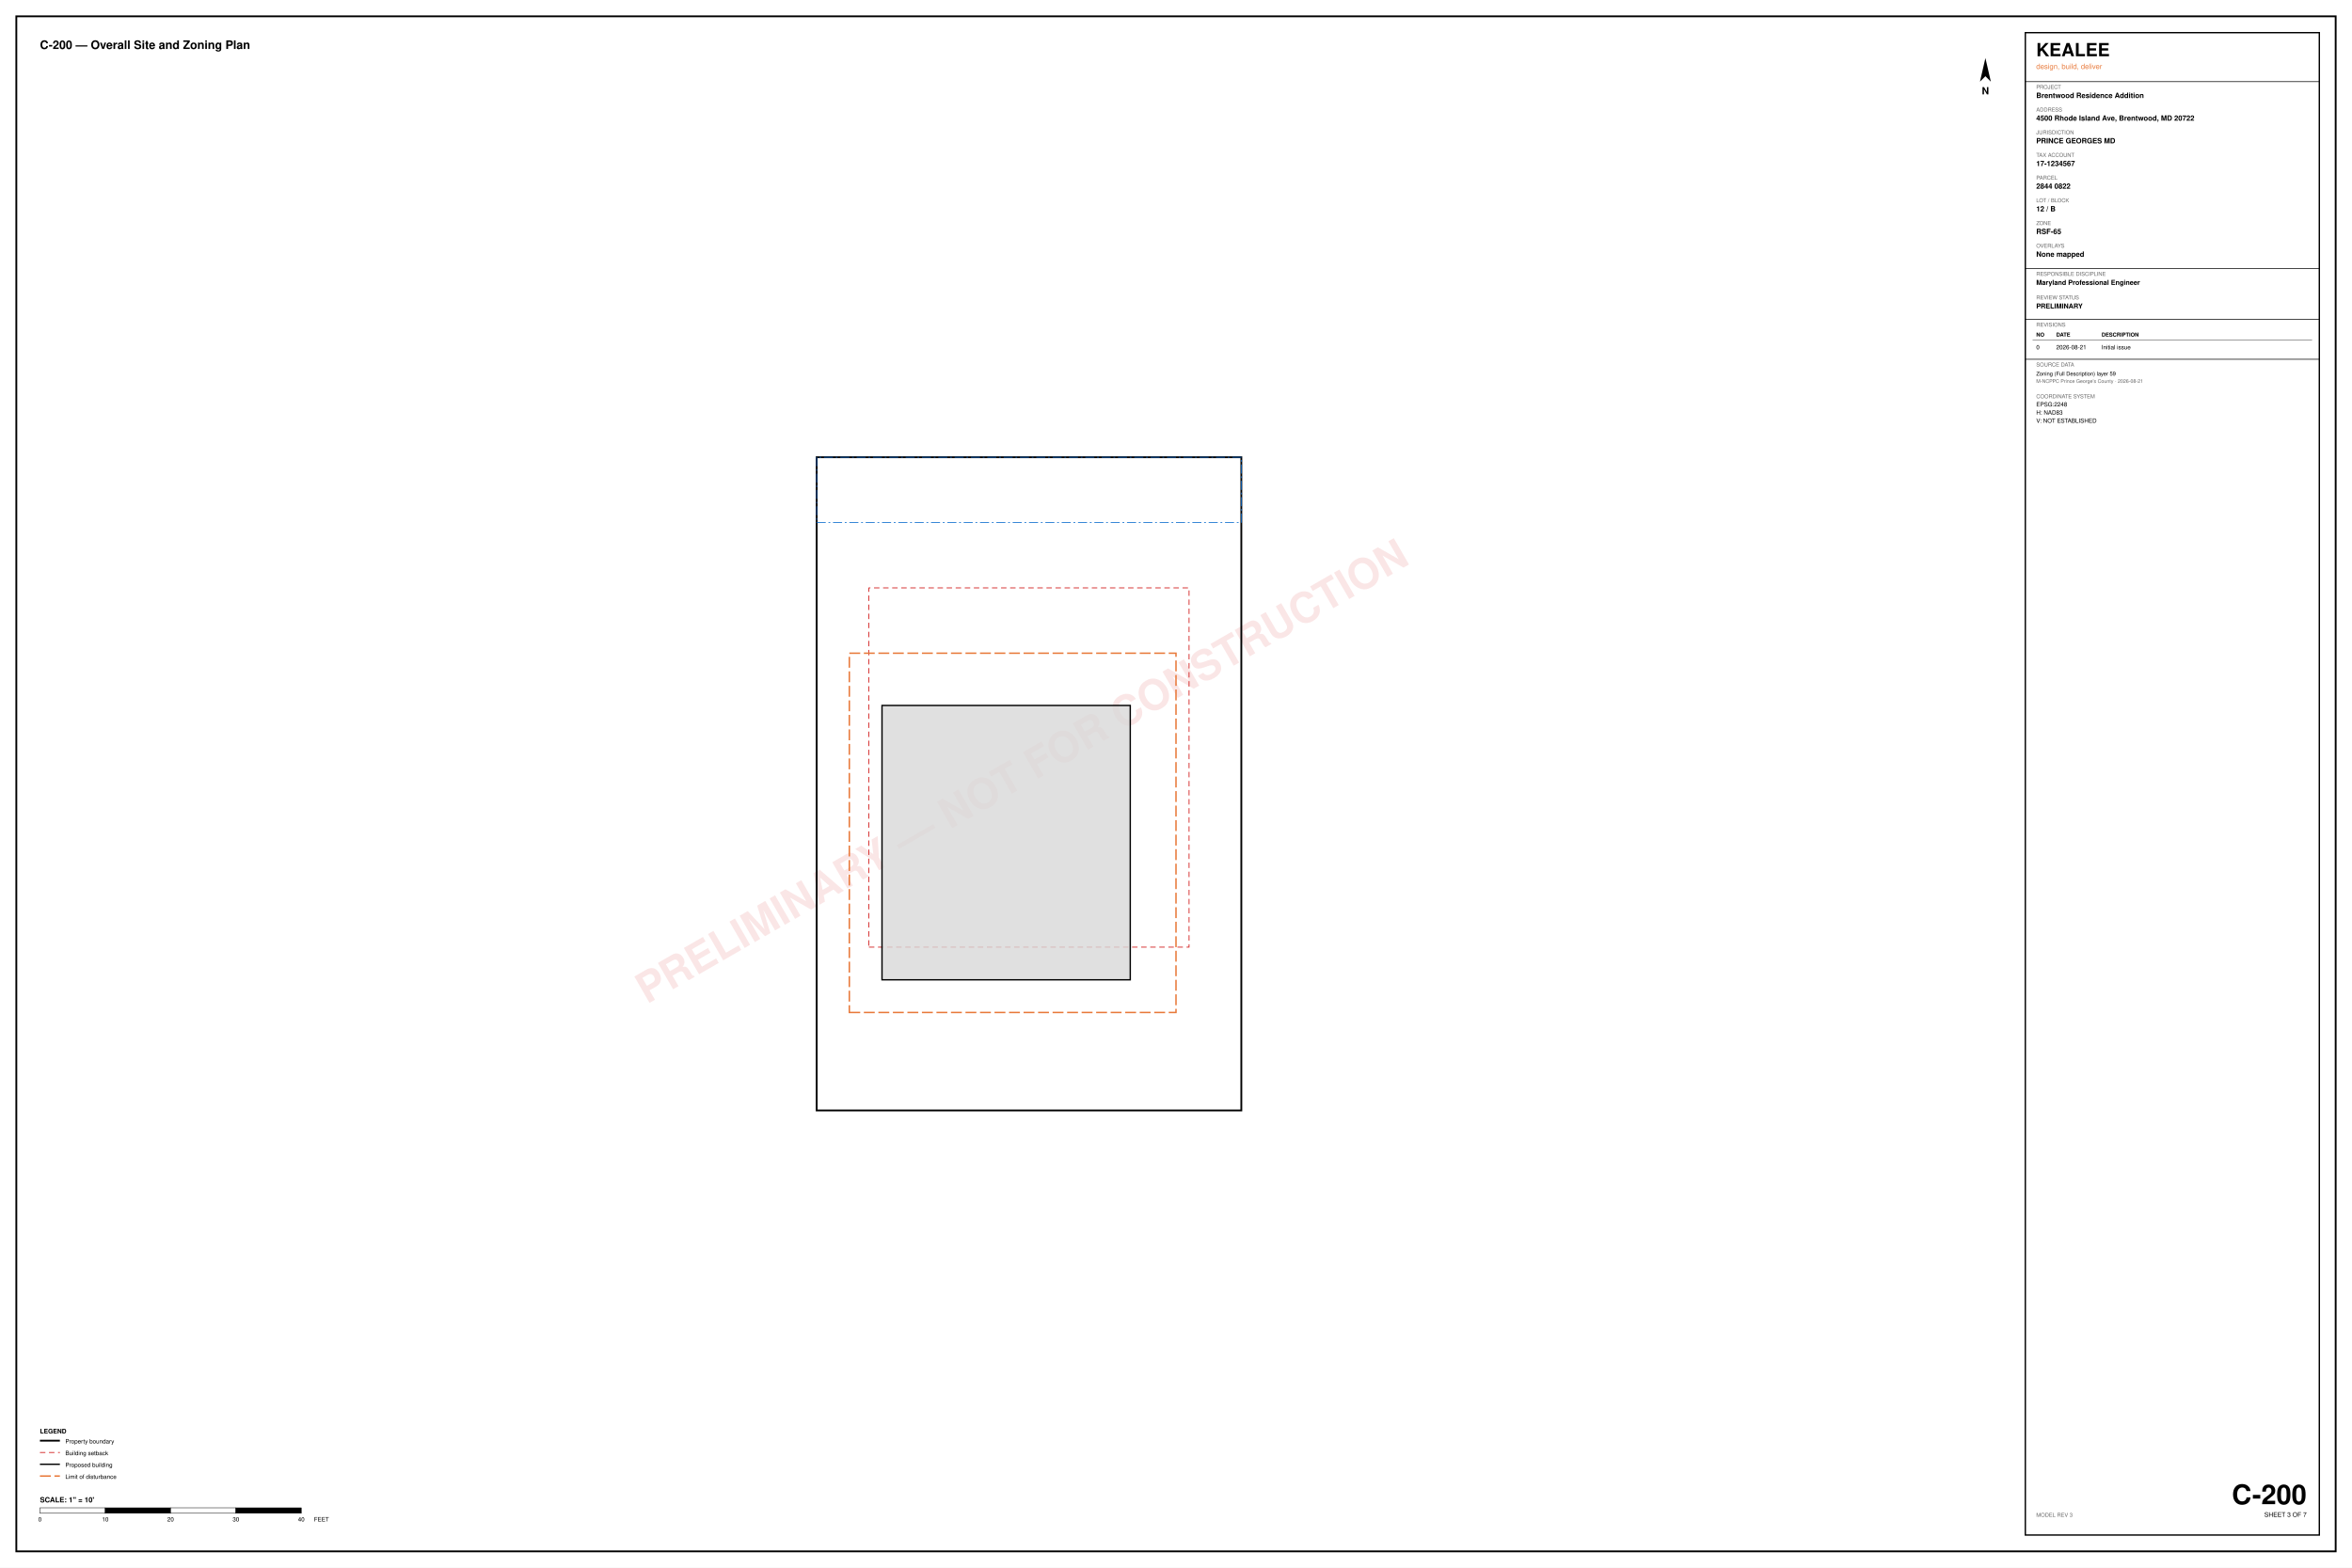
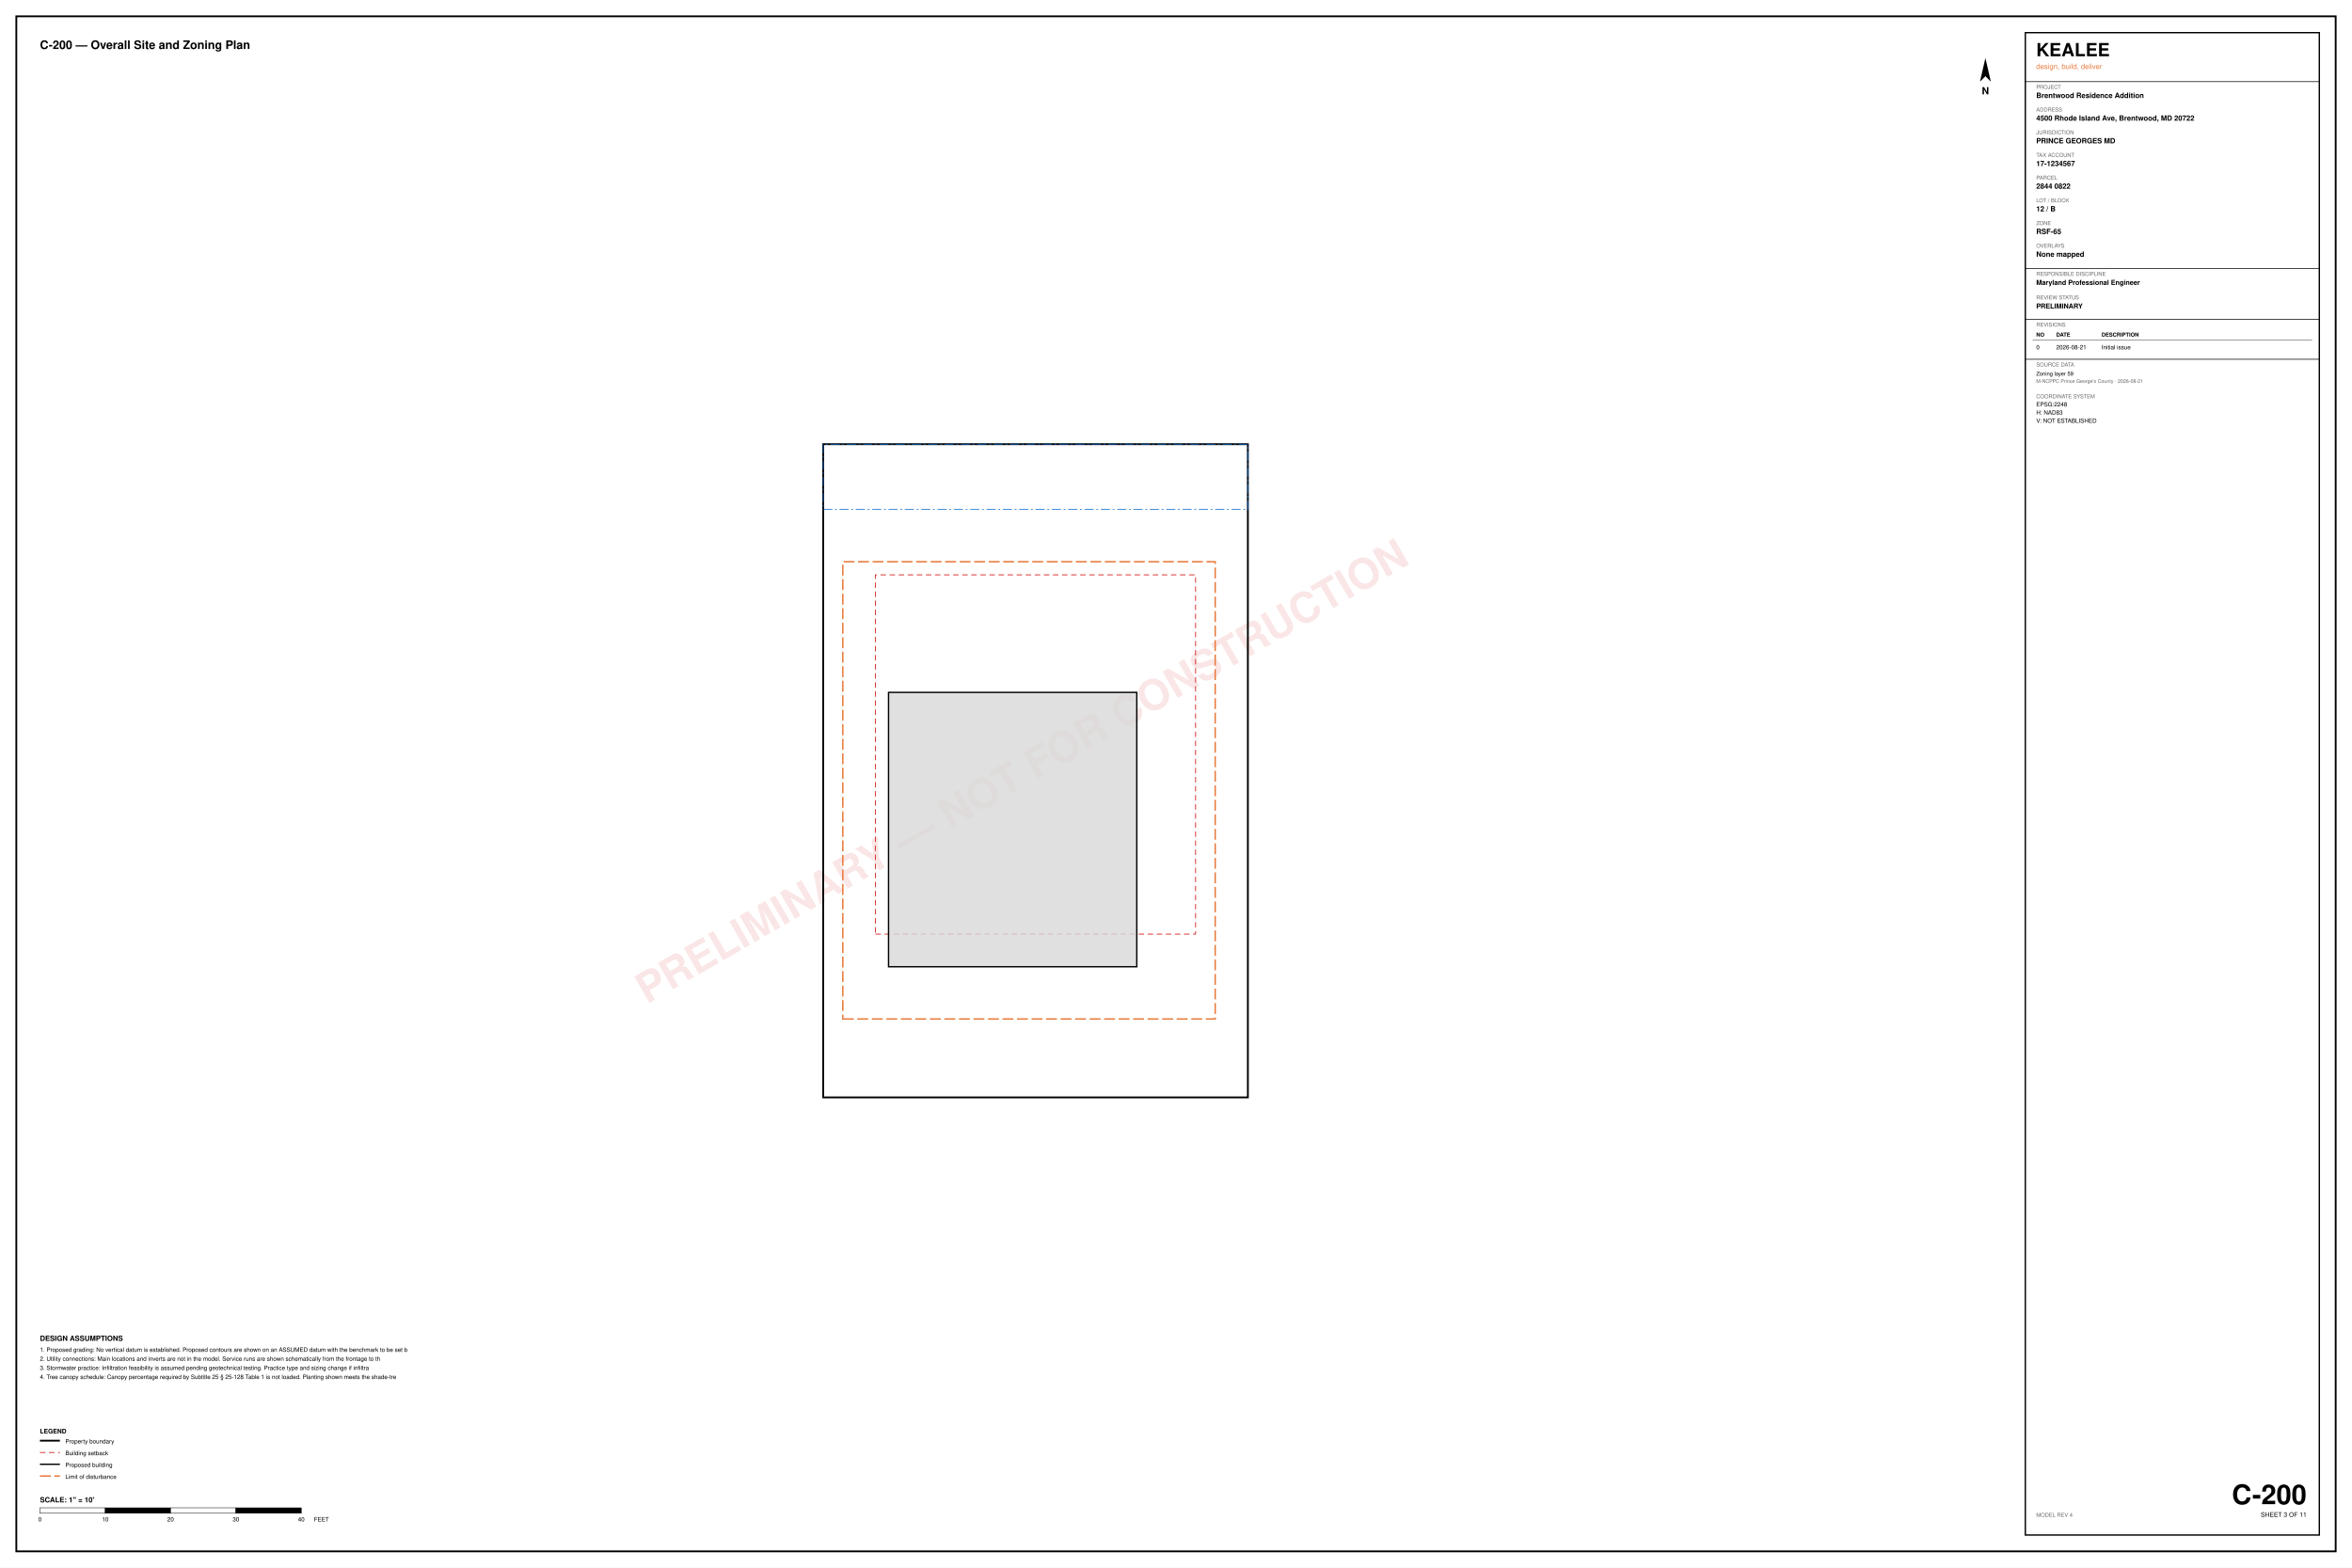
<svg xmlns="http://www.w3.org/2000/svg" width="2592" height="1728" viewBox="0 0 2592 1728">
  <rect width="100%" height="100%" fill="#fff" />
  <rect x="18" y="18" width="2556" height="1692" fill="none" stroke="#000" stroke-width="2" />
  <g transform="translate(1134,864) rotate(-30)" opacity="0.10">
    <text x="0" y="0" font-family="Helvetica, Arial, sans-serif" font-size="46" font-weight="bold" text-anchor="middle" fill="#c00">PRELIMINARY — NOT FOR CONSTRUCTION</text>
  </g>
-   <polygon points="900,1224 1368,1224 1368,504 900,504 900,1224" fill="none" stroke="#000" stroke-width="2" />
-   <polygon points="957.6,1044 1310.4,1044 1310.4,648 957.6,648 957.6,1044" fill="none" stroke="#c00" stroke-width="0.8" stroke-dasharray="6,4" />
-   <polygon points="900,576 1368,576 1368,504 900,504 900,576" fill="none" stroke="#06c" stroke-width="0.8" stroke-dasharray="10,3,2,3" />
-   <polygon points="972,1080 1245.6,1080 1245.6,777.6 972,777.6 972,1080" fill="#d8d8d8" stroke="#000" stroke-width="1.5" fill-opacity="0.8" />
-   <polygon points="936,1116 1296,1116 1296,720 936,720 936,1116" fill="none" stroke="#e8793a" stroke-width="1.6" stroke-dasharray="12,4" />
+   <polygon points="907.2,1209.6 1375.2,1209.6 1375.2,489.6 907.2,489.6 907.2,1209.6" fill="none" stroke="#000" stroke-width="2" />
+   <polygon points="964.8,1029.6 1317.6,1029.6 1317.6,633.6 964.8,633.6 964.8,1029.6" fill="none" stroke="#c00" stroke-width="0.8" stroke-dasharray="6,4" />
+   <polygon points="907.2,561.6 1375.2,561.6 1375.2,489.6 907.2,489.6 907.2,561.6" fill="none" stroke="#06c" stroke-width="0.8" stroke-dasharray="10,3,2,3" />
+   <polygon points="979.2,1065.6 1252.8,1065.6 1252.8,763.2 979.2,763.2 979.2,1065.6" fill="#d8d8d8" stroke="#000" stroke-width="1.5" fill-opacity="0.8" />
+   <polygon points="928.8,1123.2 1339.2,1123.2 1339.2,619.2 928.8,619.2 928.8,1123.2" fill="none" stroke="#e8793a" stroke-width="1.6" stroke-dasharray="12,4" />
  <text x="44" y="1580" font-family="Helvetica, Arial, sans-serif" font-size="7" font-weight="bold" fill="#000">LEGEND</text>
  <line x1="44" y1="1588" x2="66" y2="1588" stroke="#000" stroke-width="2" />
  <text x="72" y="1591" font-family="Helvetica, Arial, sans-serif" font-size="6.5" fill="#000">Property boundary</text>
  <line x1="44" y1="1601" x2="66" y2="1601" stroke="#c00" stroke-width="0.8" stroke-dasharray="6,4" />
  <text x="72" y="1604" font-family="Helvetica, Arial, sans-serif" font-size="6.5" fill="#000">Building setback</text>
  <line x1="44" y1="1614" x2="66" y2="1614" stroke="#000" stroke-width="1.5" />
  <text x="72" y="1617" font-family="Helvetica, Arial, sans-serif" font-size="6.5" fill="#000">Proposed building</text>
  <line x1="44" y1="1627" x2="66" y2="1627" stroke="#e8793a" stroke-width="1.6" stroke-dasharray="12,4" />
  <text x="72" y="1630" font-family="Helvetica, Arial, sans-serif" font-size="6.5" fill="#000">Limit of disturbance</text>
+   <text x="44" y="1478" font-family="Helvetica, Arial, sans-serif" font-size="8" font-weight="bold" fill="#000">DESIGN ASSUMPTIONS</text>
+   <text x="44" y="1490" font-family="Helvetica, Arial, sans-serif" font-size="6.5" fill="#000">1. Proposed grading: No vertical datum is established. Proposed contours are shown on an ASSUMED datum with the benchmark to be set b</text>
+   <text x="44" y="1500" font-family="Helvetica, Arial, sans-serif" font-size="6.5" fill="#000">2. Utility connections: Main locations and inverts are not in the model. Service runs are shown schematically from the frontage to th</text>
+   <text x="44" y="1510" font-family="Helvetica, Arial, sans-serif" font-size="6.5" fill="#000">3. Stormwater practice: Infiltration feasibility is assumed pending geotechnical testing. Practice type and sizing change if infiltra</text>
+   <text x="44" y="1520" font-family="Helvetica, Arial, sans-serif" font-size="6.5" fill="#000">4. Tree canopy schedule: Canopy percentage required by Subtitle 25 § 25-128 Table 1 is not loaded. Planting shown meets the shade-tre</text>
  <text x="44" y="54" font-family="Helvetica, Arial, sans-serif" font-size="13" font-weight="bold" fill="#000">C-200 — Overall Site and Zoning Plan</text>
  <g transform="translate(2188,82)">
    <polygon points="0,-18 6,8 0,2 -6,8" fill="#000" />
    <text x="0" y="22" font-family="Helvetica, Arial, sans-serif" font-size="11" font-weight="bold" text-anchor="middle" fill="#000">N</text>
  </g>
  <text x="44" y="1656" font-family="Helvetica, Arial, sans-serif" font-size="8" font-weight="bold" fill="#000">SCALE: 1" = 10'</text>
  <rect x="44" y="1662" width="72" height="6" fill="#fff" stroke="#000" stroke-width="0.5" />
  <rect x="116" y="1662" width="72" height="6" fill="#000" stroke="#000" stroke-width="0.5" />
  <rect x="188" y="1662" width="72" height="6" fill="#fff" stroke="#000" stroke-width="0.5" />
  <rect x="260" y="1662" width="72" height="6" fill="#000" stroke="#000" stroke-width="0.5" />
  <text x="44" y="1677" font-family="Helvetica, Arial, sans-serif" font-size="6.5" text-anchor="middle" fill="#000">0</text>
  <text x="116" y="1677" font-family="Helvetica, Arial, sans-serif" font-size="6.5" text-anchor="middle" fill="#000">10</text>
  <text x="188" y="1677" font-family="Helvetica, Arial, sans-serif" font-size="6.5" text-anchor="middle" fill="#000">20</text>
  <text x="260" y="1677" font-family="Helvetica, Arial, sans-serif" font-size="6.5" text-anchor="middle" fill="#000">30</text>
  <text x="332" y="1677" font-family="Helvetica, Arial, sans-serif" font-size="6.5" text-anchor="middle" fill="#000">40</text>
  <text x="346" y="1677" font-family="Helvetica, Arial, sans-serif" font-size="6.5" fill="#000">FEET</text>
  <rect x="2232" y="36" width="324" height="1656" fill="none" stroke="#000" stroke-width="1.5" />
  <text x="2244" y="62" font-family="Helvetica, Arial, sans-serif" font-size="20" font-weight="bold" fill="#000">KEALEE</text>
  <text x="2244" y="76" font-family="Helvetica, Arial, sans-serif" font-size="8" fill="#E8793A">design, build, deliver</text>
  <line x1="2232" y1="90" x2="2556" y2="90" stroke="#000" stroke-width="0.75" />
  <text x="2244" y="98" font-family="Helvetica, Arial, sans-serif" font-size="6" fill="#666">PROJECT</text>
  <text x="2244" y="108" font-family="Helvetica, Arial, sans-serif" font-size="8" font-weight="bold" fill="#000">Brentwood Residence Addition</text>
  <text x="2244" y="123" font-family="Helvetica, Arial, sans-serif" font-size="6" fill="#666">ADDRESS</text>
  <text x="2244" y="133" font-family="Helvetica, Arial, sans-serif" font-size="8" font-weight="bold" fill="#000">4500 Rhode Island Ave, Brentwood, MD 20722</text>
  <text x="2244" y="148" font-family="Helvetica, Arial, sans-serif" font-size="6" fill="#666">JURISDICTION</text>
  <text x="2244" y="158" font-family="Helvetica, Arial, sans-serif" font-size="8" font-weight="bold" fill="#000">PRINCE GEORGES MD</text>
  <text x="2244" y="173" font-family="Helvetica, Arial, sans-serif" font-size="6" fill="#666">TAX ACCOUNT</text>
  <text x="2244" y="183" font-family="Helvetica, Arial, sans-serif" font-size="8" font-weight="bold" fill="#000">17-1234567</text>
  <text x="2244" y="198" font-family="Helvetica, Arial, sans-serif" font-size="6" fill="#666">PARCEL</text>
  <text x="2244" y="208" font-family="Helvetica, Arial, sans-serif" font-size="8" font-weight="bold" fill="#000">2844 0822</text>
  <text x="2244" y="223" font-family="Helvetica, Arial, sans-serif" font-size="6" fill="#666">LOT / BLOCK</text>
  <text x="2244" y="233" font-family="Helvetica, Arial, sans-serif" font-size="8" font-weight="bold" fill="#000">12 / B</text>
  <text x="2244" y="248" font-family="Helvetica, Arial, sans-serif" font-size="6" fill="#666">ZONE</text>
  <text x="2244" y="258" font-family="Helvetica, Arial, sans-serif" font-size="8" font-weight="bold" fill="#000">RSF-65</text>
  <text x="2244" y="273" font-family="Helvetica, Arial, sans-serif" font-size="6" fill="#666">OVERLAYS</text>
  <text x="2244" y="283" font-family="Helvetica, Arial, sans-serif" font-size="8" font-weight="bold" fill="#000">None mapped</text>
  <line x1="2232" y1="296" x2="2556" y2="296" stroke="#000" stroke-width="0.75" />
  <text x="2244" y="304" font-family="Helvetica, Arial, sans-serif" font-size="6" fill="#666">RESPONSIBLE DISCIPLINE</text>
  <text x="2244" y="314" font-family="Helvetica, Arial, sans-serif" font-size="7.5" font-weight="bold" fill="#000">Maryland Professional Engineer</text>
  <text x="2244" y="330" font-family="Helvetica, Arial, sans-serif" font-size="6" fill="#666">REVIEW STATUS</text>
  <text x="2244" y="340" font-family="Helvetica, Arial, sans-serif" font-size="7.5" font-weight="bold" fill="#000">PRELIMINARY</text>
  <line x1="2232" y1="352" x2="2556" y2="352" stroke="#000" stroke-width="0.75" />
  <text x="2244" y="360" font-family="Helvetica, Arial, sans-serif" font-size="6" fill="#666">REVISIONS</text>
  <text x="2244" y="371" font-family="Helvetica, Arial, sans-serif" font-size="6" font-weight="bold" fill="#000">NO</text>
  <text x="2266" y="371" font-family="Helvetica, Arial, sans-serif" font-size="6" font-weight="bold" fill="#000">DATE</text>
  <text x="2316" y="371" font-family="Helvetica, Arial, sans-serif" font-size="6" font-weight="bold" fill="#000">DESCRIPTION</text>
  <line x1="2240" y1="375" x2="2548" y2="375" stroke="#000" stroke-width="0.4" />
  <text x="2244" y="385" font-family="Helvetica, Arial, sans-serif" font-size="6.5" fill="#000">0</text>
  <text x="2266" y="385" font-family="Helvetica, Arial, sans-serif" font-size="6.5" fill="#000">2026-08-21</text>
  <text x="2316" y="385" font-family="Helvetica, Arial, sans-serif" font-size="6.5" fill="#000">Initial issue</text>
  <line x1="2232" y1="396" x2="2556" y2="396" stroke="#000" stroke-width="0.75" />
  <text x="2244" y="404" font-family="Helvetica, Arial, sans-serif" font-size="6" fill="#666">SOURCE DATA</text>
-   <text x="2244" y="414" font-family="Helvetica, Arial, sans-serif" font-size="6" fill="#000">Zoning (Full Description) layer 59</text>
+   <text x="2244" y="414" font-family="Helvetica, Arial, sans-serif" font-size="6" fill="#000">Zoning layer 59</text>
  <text x="2244" y="422" font-family="Helvetica, Arial, sans-serif" font-size="5.5" fill="#666">M-NCPPC Prince George's County · 2026-08-21</text>
  <text x="2244" y="439" font-family="Helvetica, Arial, sans-serif" font-size="6" fill="#666">COORDINATE SYSTEM</text>
  <text x="2244" y="448" font-family="Helvetica, Arial, sans-serif" font-size="6.5" fill="#000">EPSG:2248</text>
  <text x="2244" y="457" font-family="Helvetica, Arial, sans-serif" font-size="6.5" fill="#000">H: NAD83</text>
  <text x="2244" y="466" font-family="Helvetica, Arial, sans-serif" font-size="6.5" fill="#000">V: NOT ESTABLISHED</text>
  <text x="2542" y="1658" font-family="Helvetica, Arial, sans-serif" font-size="30" font-weight="bold" text-anchor="end" fill="#000">C-200</text>
-   <text x="2542" y="1672" font-family="Helvetica, Arial, sans-serif" font-size="7" text-anchor="end" fill="#000">SHEET 3 OF 7</text>
-   <text x="2244" y="1672" font-family="Helvetica, Arial, sans-serif" font-size="6" fill="#666">MODEL REV 3</text>
+   <text x="2542" y="1672" font-family="Helvetica, Arial, sans-serif" font-size="7" text-anchor="end" fill="#000">SHEET 3 OF 11</text>
+   <text x="2244" y="1672" font-family="Helvetica, Arial, sans-serif" font-size="6" fill="#666">MODEL REV 4</text>
</svg>
